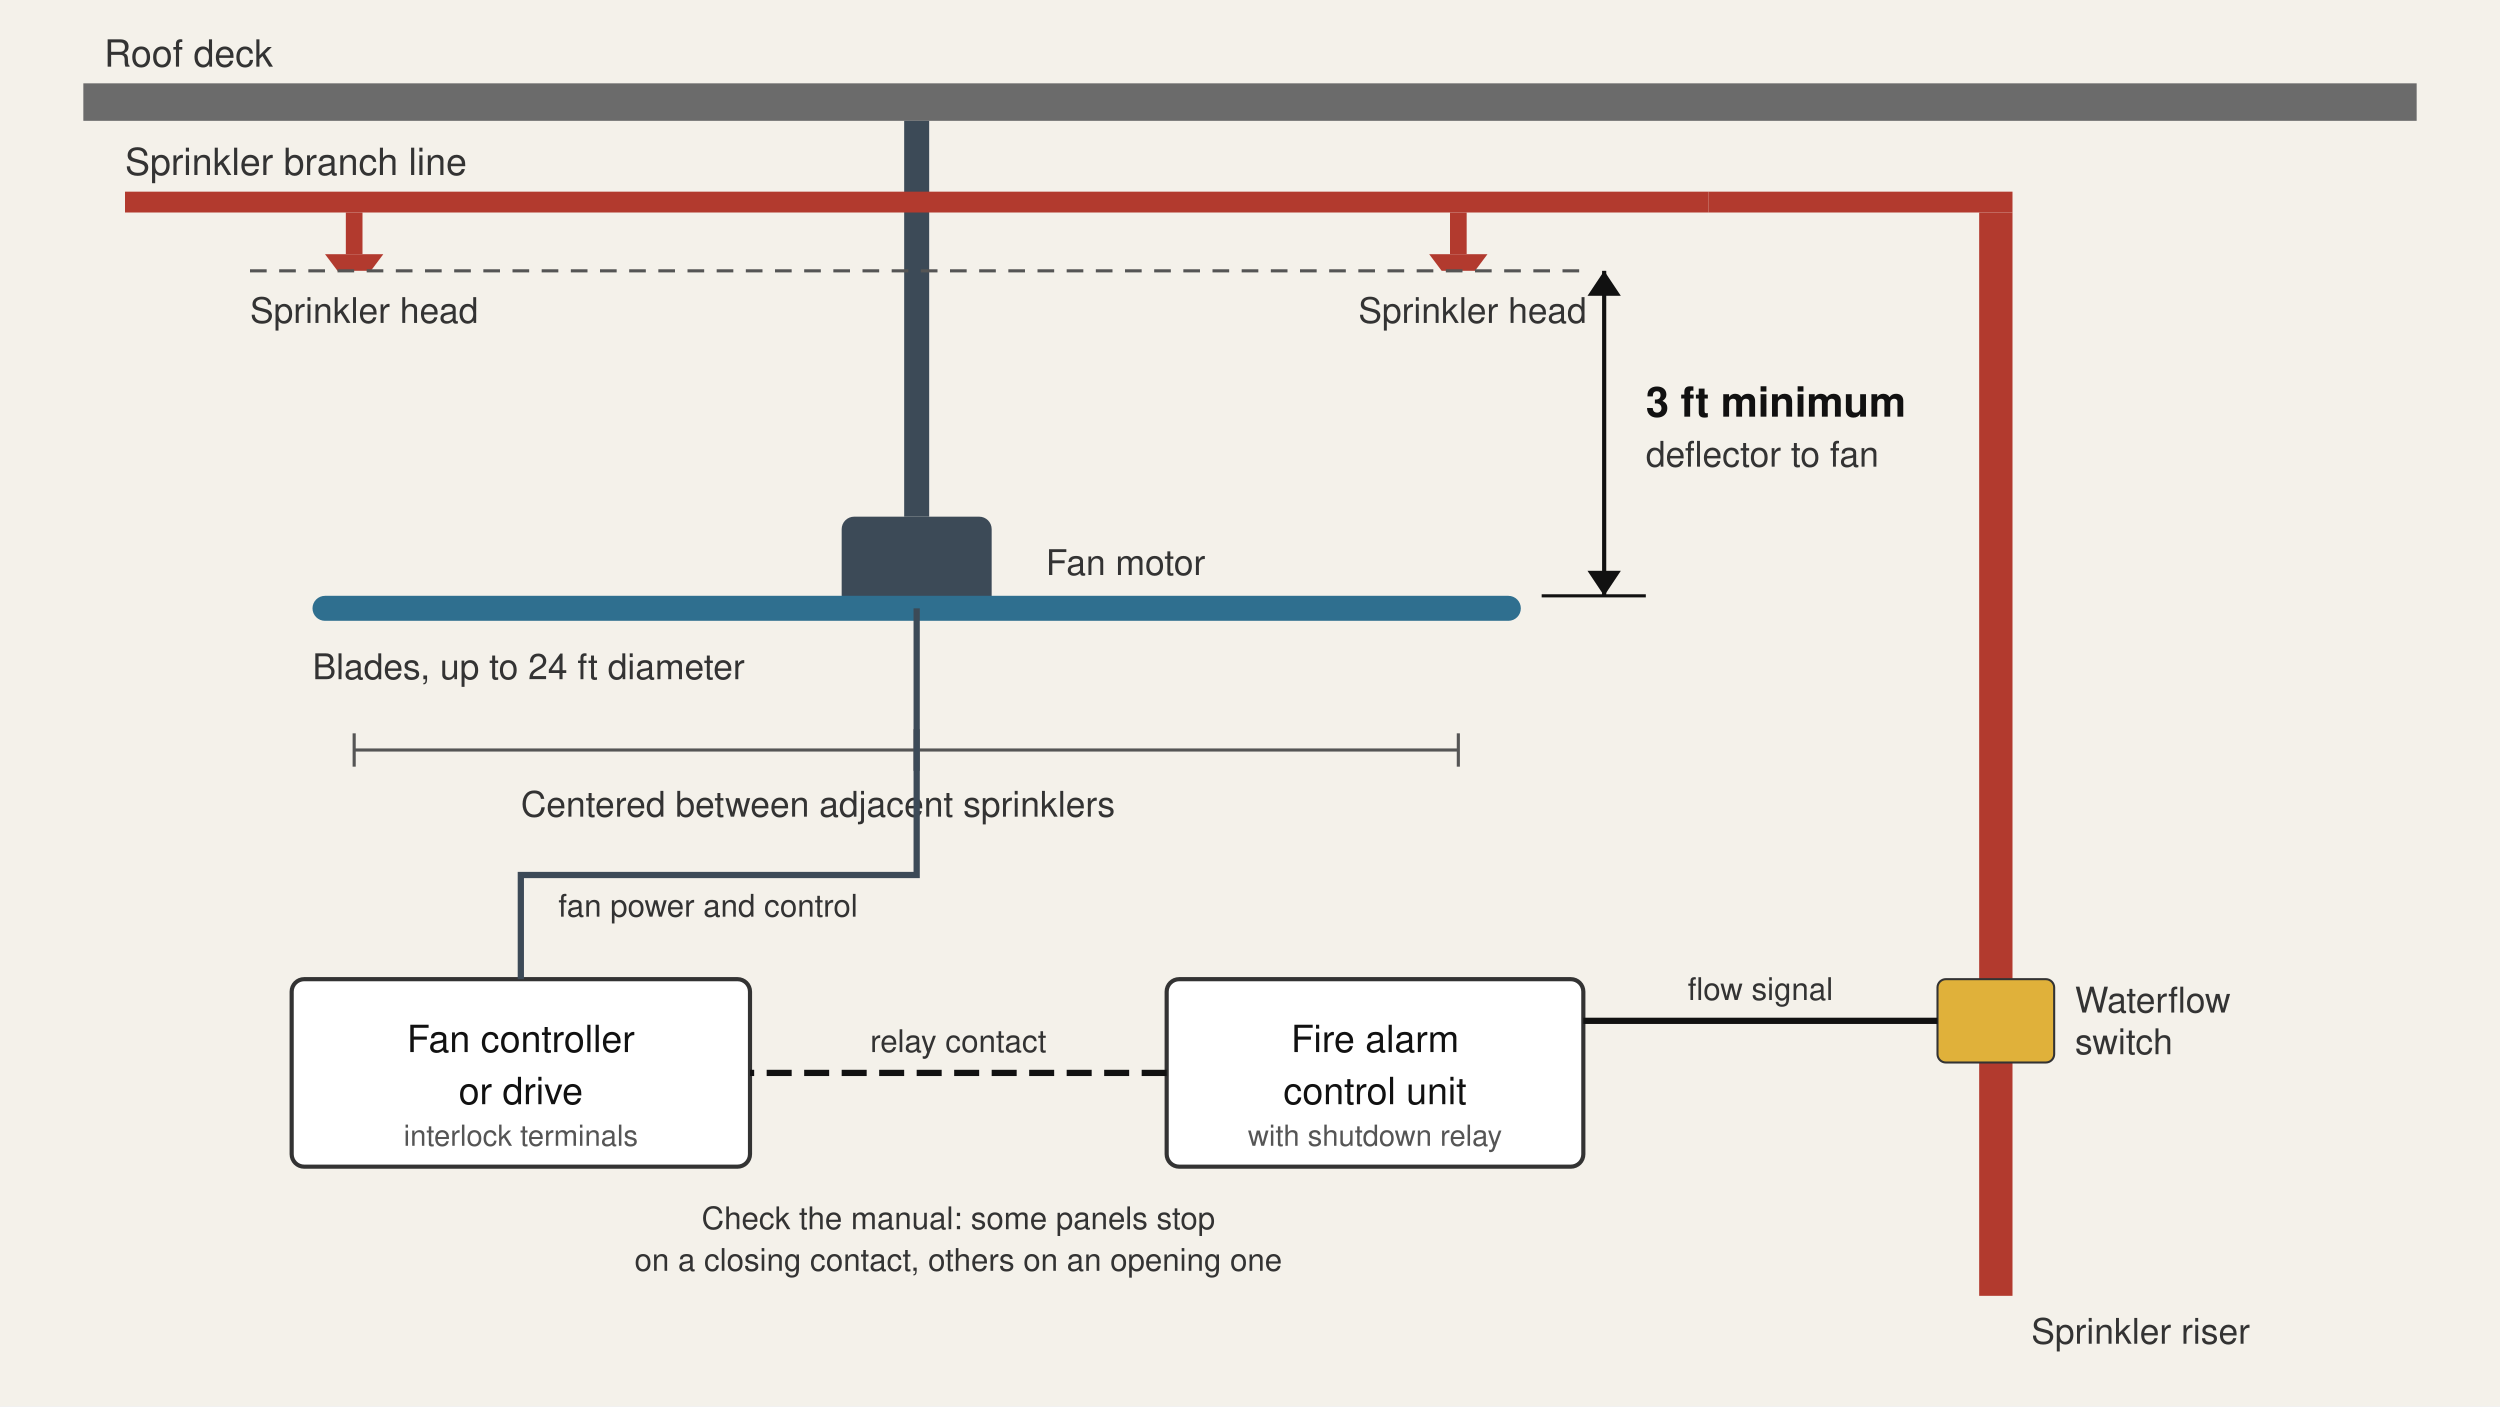
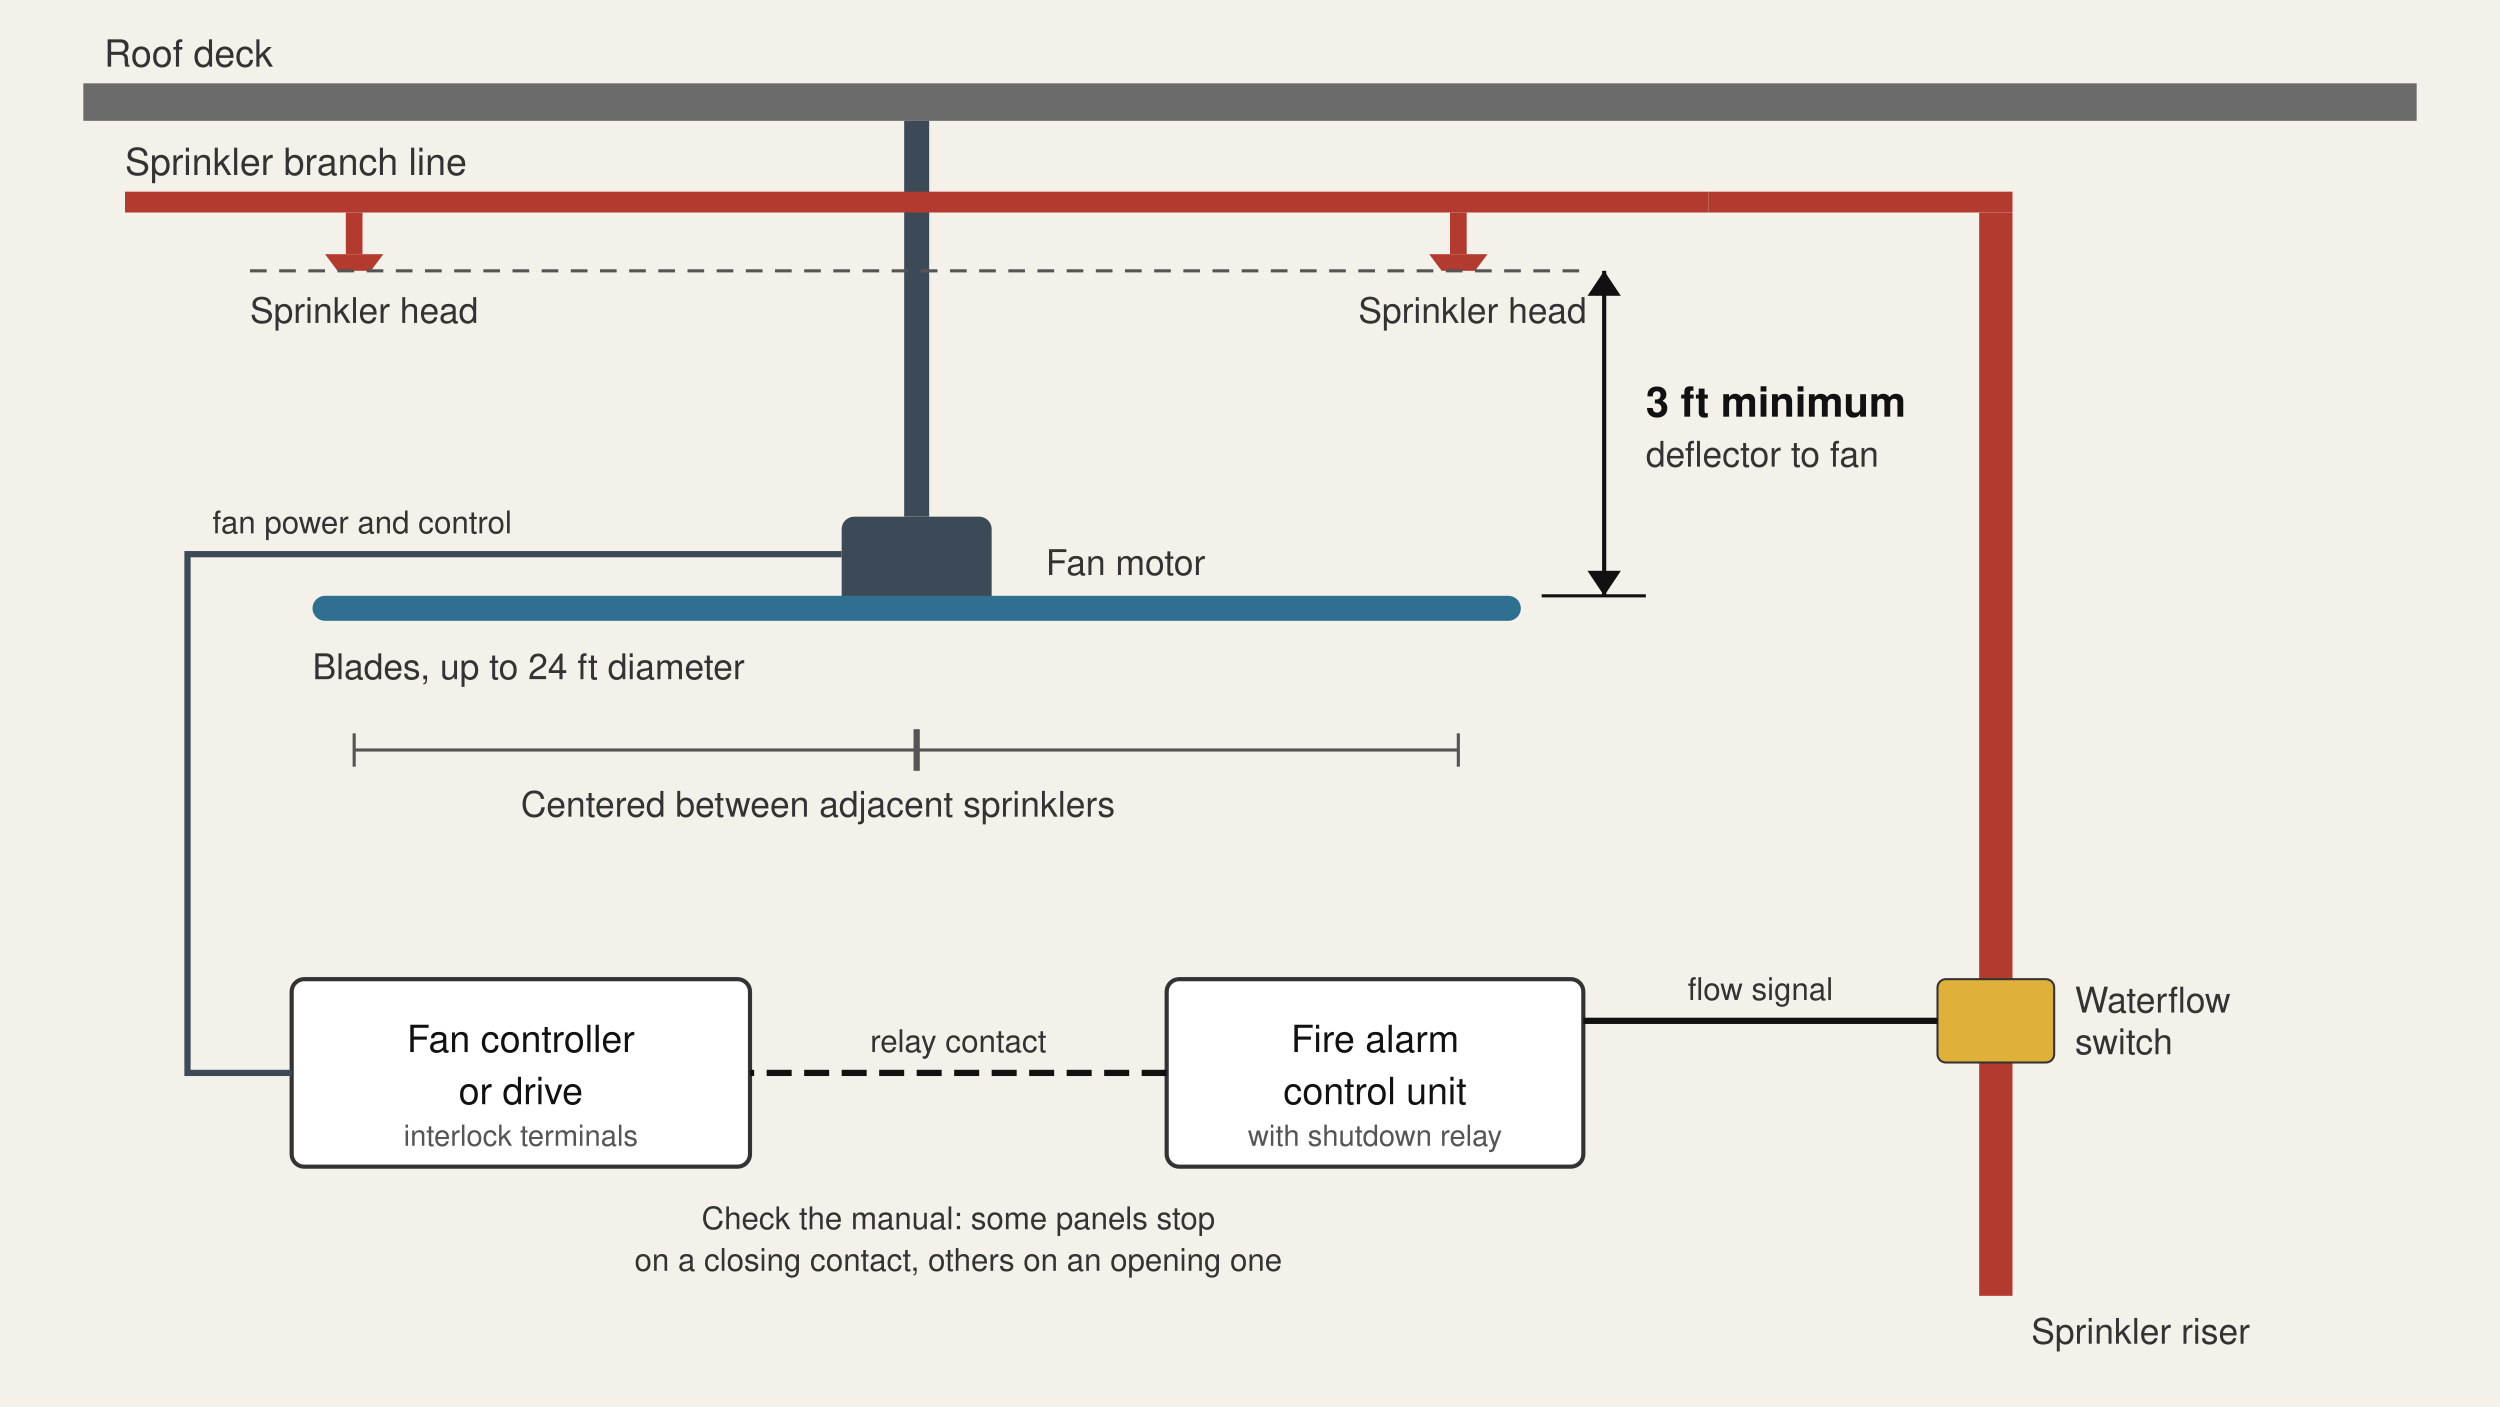
<svg xmlns="http://www.w3.org/2000/svg" viewBox="0 0 1200 675" width="1200" height="675" font-family="Helvetica, Arial, sans-serif" role="img" aria-labelledby="title desc">
  <rect width="1200" height="675" fill="#f4f1ea" />
  <rect x="40" y="40" width="1120" height="18" fill="#6b6b6b" />
  <text x="50" y="32" font-size="18" fill="#333">Roof deck</text>
  <rect x="434" y="58" width="12" height="190" fill="#3c4a57" />
  <rect x="60" y="92" width="760" height="10" fill="#b23a2e" />
  <text x="60" y="84" font-size="18" fill="#333">Sprinkler branch line</text>
  <g fill="#b23a2e">
    <rect x="166" y="102" width="8" height="20" />
    <path d="M156 122 h28 l-6 8 h-16 z" />
    <rect x="696" y="102" width="8" height="20" />
    <path d="M686 122 h28 l-6 8 h-16 z" />
  </g>
  <text x="120" y="155" font-size="17" fill="#333">Sprinkler head</text>
  <text x="652" y="155" font-size="17" fill="#333">Sprinkler head</text>
  <line x1="120" y1="130" x2="760" y2="130" stroke="#555" stroke-width="1.5" stroke-dasharray="8 6" />
  <rect x="404" y="248" width="72" height="44" rx="6" fill="#3c4a57" />
  <rect x="150" y="286" width="580" height="12" rx="6" fill="#2f6f8f" />
  <text x="502" y="276" font-size="17" fill="#333">Fan motor</text>
  <text x="150" y="326" font-size="17" fill="#333">Blades, up to 24 ft diameter</text>
  <line x1="770" y1="130" x2="770" y2="286" stroke="#111" stroke-width="2" />
  <path d="M762 142 l8 -12 l8 12 z M762 274 l8 12 l8 -12 z" fill="#111" />
  <line x1="740" y1="286" x2="790" y2="286" stroke="#111" stroke-width="1.5" />
  <text x="790" y="200" font-size="20" font-weight="bold" fill="#111">3 ft minimum</text>
  <text x="790" y="224" font-size="17" fill="#333">deflector to fan</text>
  <line x1="170" y1="360" x2="700" y2="360" stroke="#555" stroke-width="1.5" />
  <line x1="170" y1="352" x2="170" y2="368" stroke="#555" stroke-width="1.5" />
  <line x1="700" y1="352" x2="700" y2="368" stroke="#555" stroke-width="1.5" />
  <line x1="440" y1="350" x2="440" y2="370" stroke="#555" stroke-width="3" />
  <text x="250" y="392" font-size="17" fill="#333">Centered between adjacent sprinklers</text>
  <rect x="950" y="102" width="16" height="520" fill="#b23a2e" />
  <rect x="820" y="92" width="146" height="10" fill="#b23a2e" />
  <rect x="930" y="470" width="56" height="40" rx="4" fill="#e0b13a" stroke="#333" />
  <text x="996" y="486" font-size="17" fill="#333">Waterflow</text>
  <text x="996" y="506" font-size="17" fill="#333">switch</text>
  <text x="975" y="645" font-size="17" fill="#333">Sprinkler riser</text>
  <rect x="560" y="470" width="200" height="90" rx="6" fill="#ffffff" stroke="#333" stroke-width="2" />
  <text x="660" y="505" font-size="18" text-anchor="middle" fill="#111">Fire alarm</text>
  <text x="660" y="530" font-size="18" text-anchor="middle" fill="#111">control unit</text>
  <text x="660" y="550" font-size="14" text-anchor="middle" fill="#555">with shutdown relay</text>
  <rect x="140" y="470" width="220" height="90" rx="6" fill="#ffffff" stroke="#333" stroke-width="2" />
  <text x="250" y="505" font-size="18" text-anchor="middle" fill="#111">Fan controller</text>
  <text x="250" y="530" font-size="18" text-anchor="middle" fill="#111">or drive</text>
  <text x="250" y="550" font-size="14" text-anchor="middle" fill="#555">interlock terminals</text>
  <path d="M930 490 H760" stroke="#111" stroke-width="3" fill="none" />
  <path d="M560 515 H360" stroke="#111" stroke-width="3" fill="none" stroke-dasharray="12 6" />
-   <path d="M250 470 V420 H440 V292" stroke="#3c4a57" stroke-width="3" fill="none" />
+   <path d="M140 515 H90 V266 H404" stroke="#3c4a57" stroke-width="3" fill="none" />
  <text x="845" y="480" font-size="15" text-anchor="middle" fill="#333">flow signal</text>
  <text x="460" y="505" font-size="15" text-anchor="middle" fill="#333">relay contact</text>
  <text x="460" y="590" font-size="15" text-anchor="middle" fill="#333">Check the manual: some panels stop</text>
  <text x="460" y="610" font-size="15" text-anchor="middle" fill="#333">on a closing contact, others on an opening one</text>
-   <text x="268" y="440" font-size="15" fill="#333">fan power and control</text>
+   <text x="102" y="256" font-size="15" fill="#333">fan power and control</text>
</svg>
